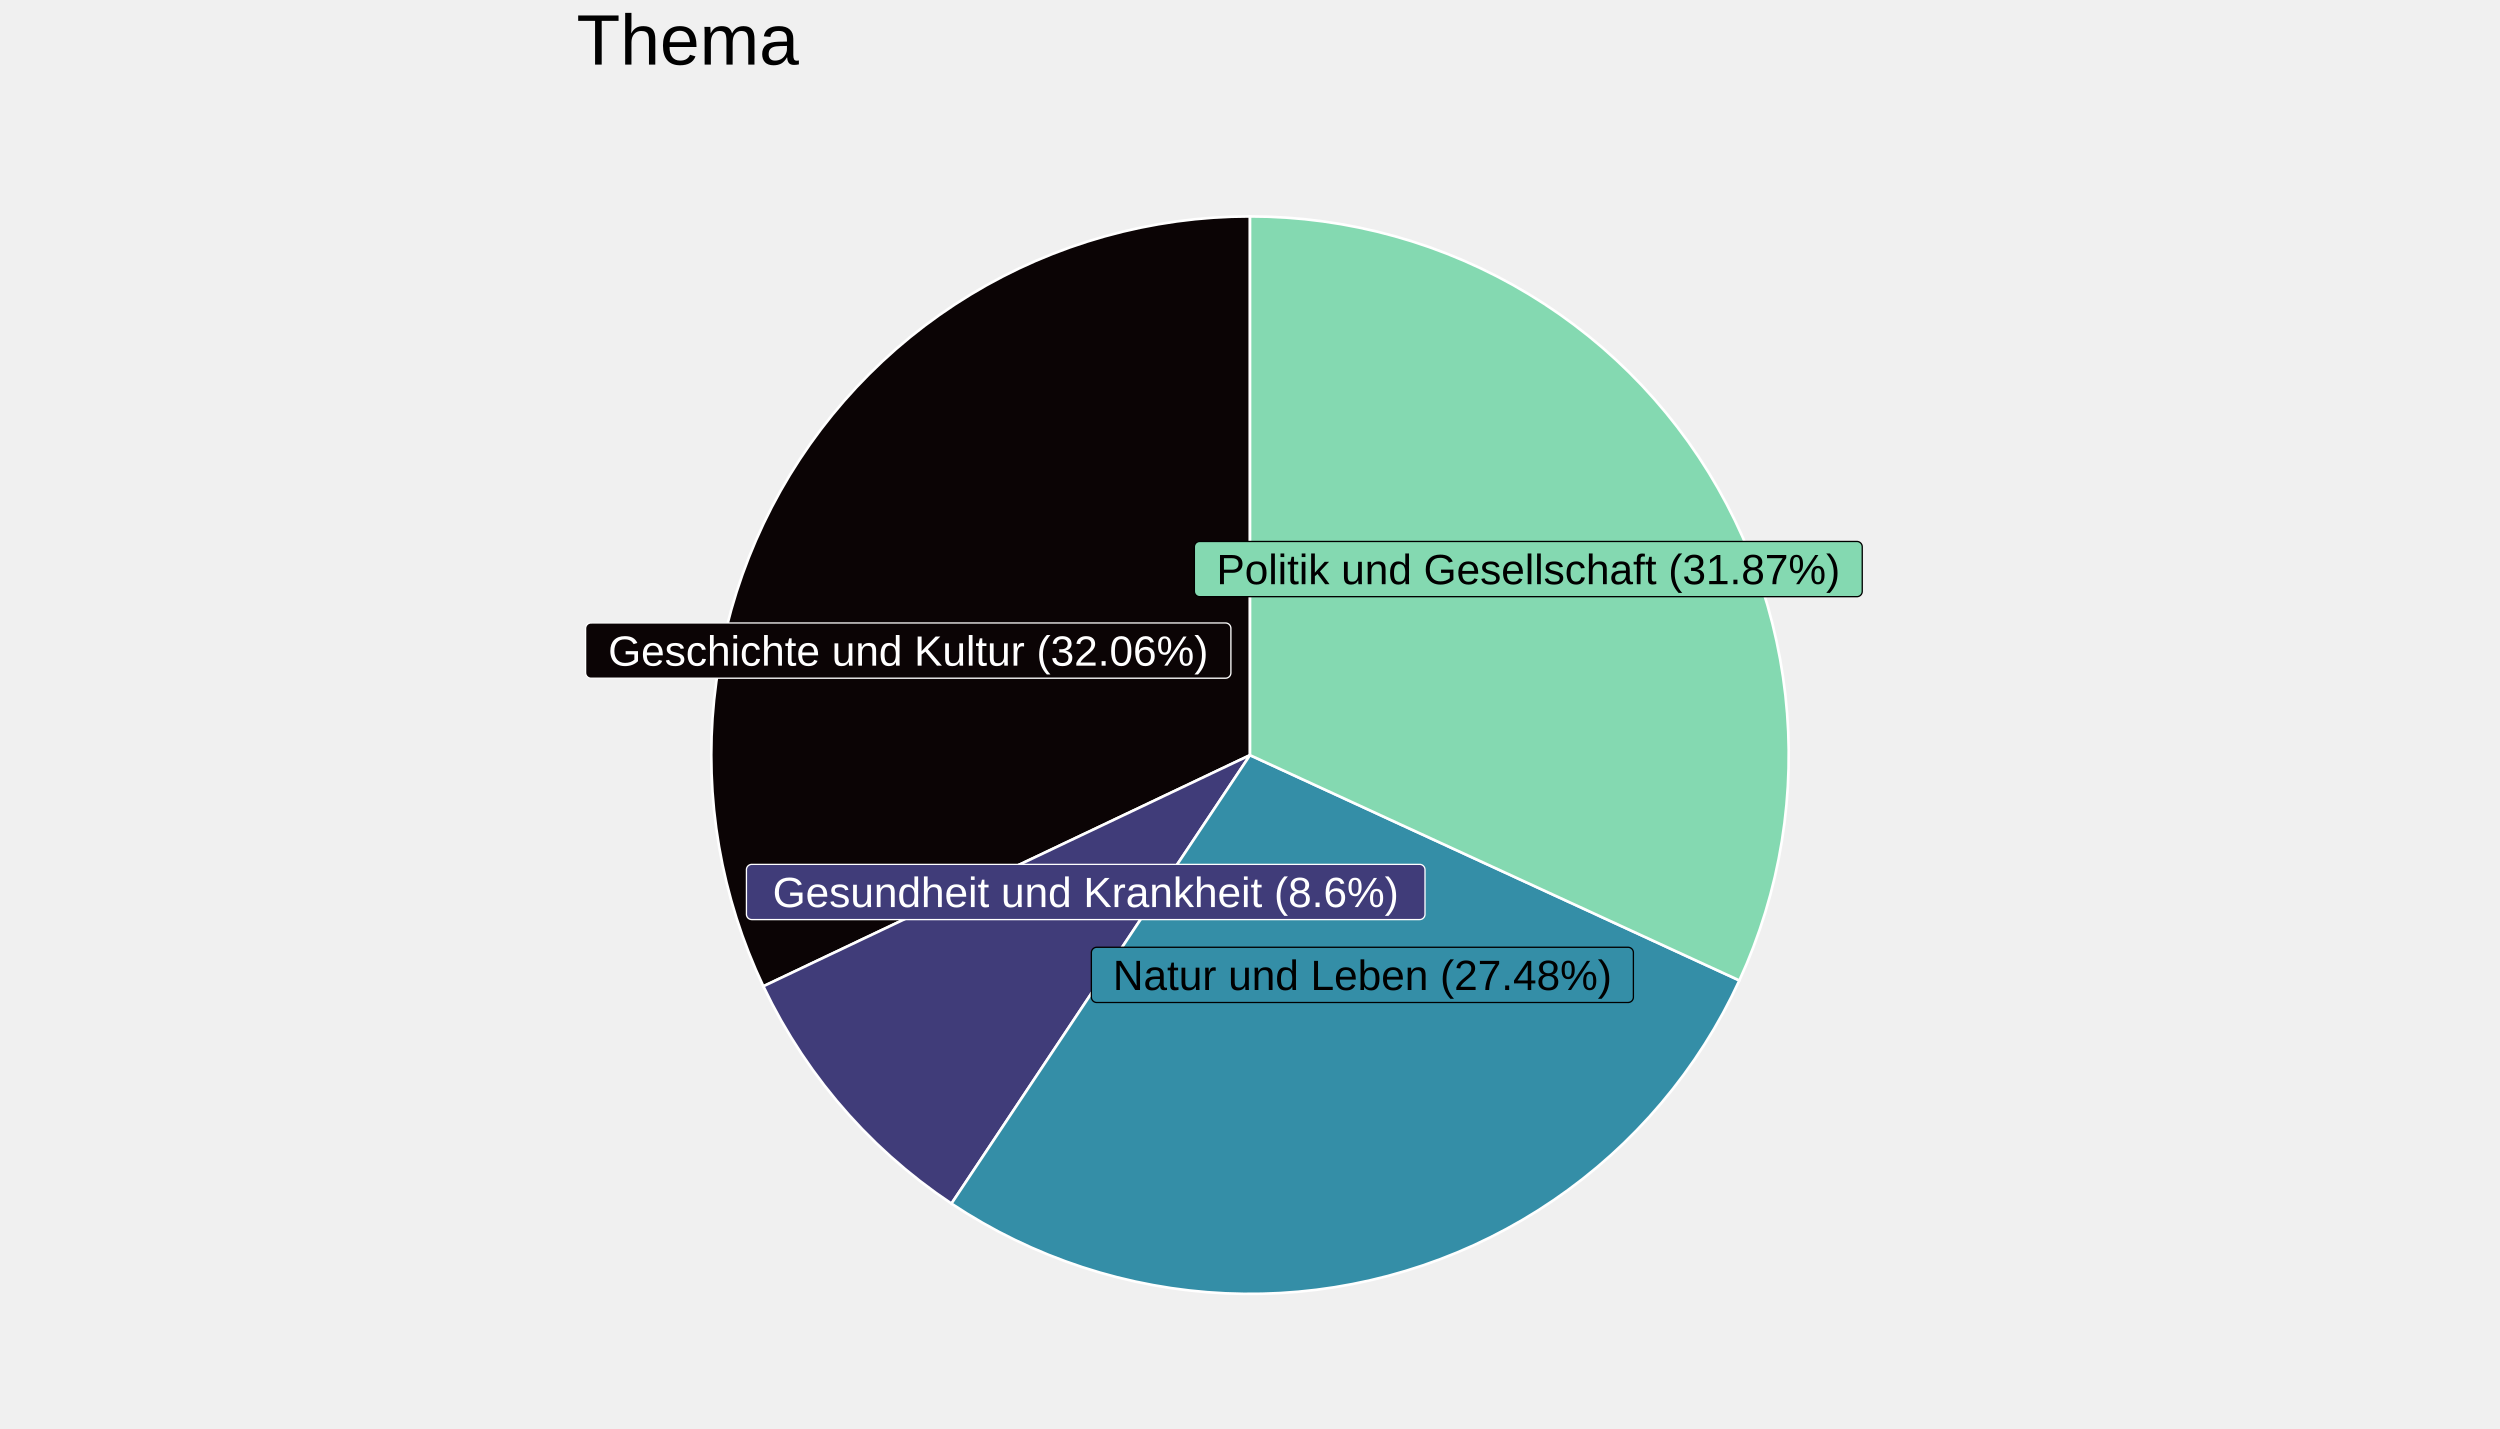
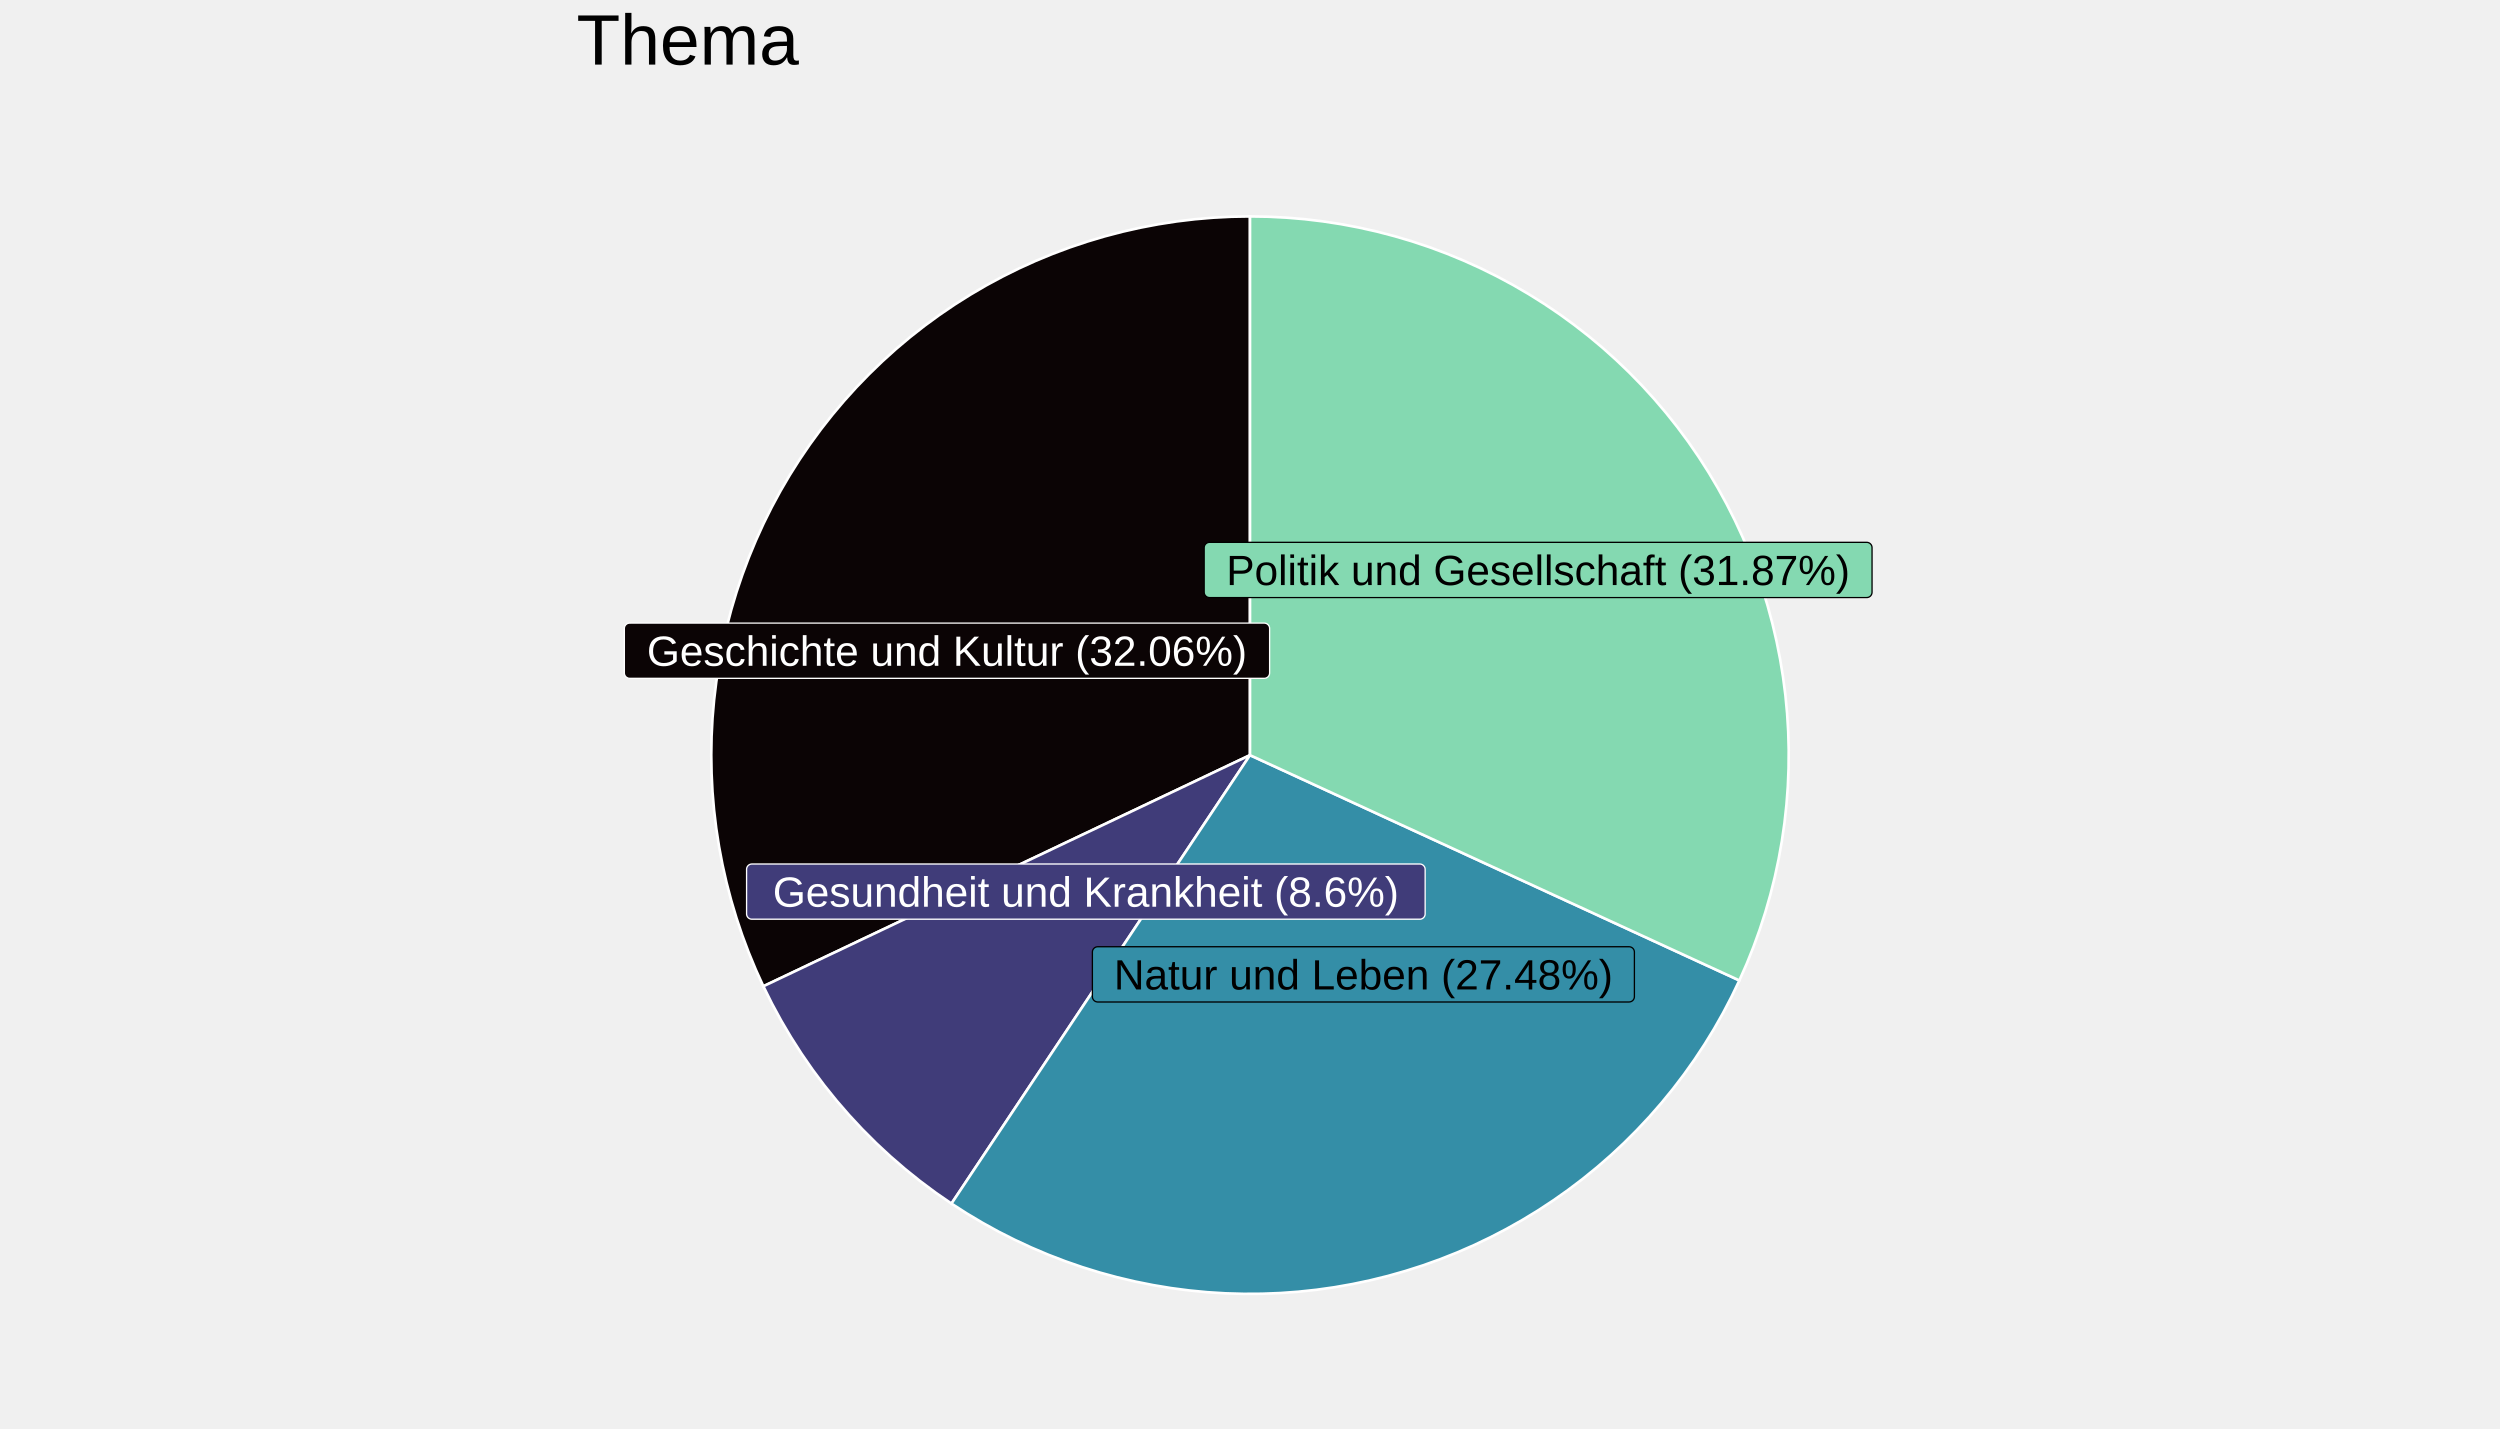
<svg xmlns="http://www.w3.org/2000/svg" class="svglite" width="1008.00pt" height="576.00pt" viewBox="0 0 1008.00 576.00">
  <defs>
    <style type="text/css">
    .svglite line, .svglite polyline, .svglite polygon, .svglite path, .svglite rect, .svglite circle {
      fill: none;
      stroke: #000000;
      stroke-linecap: round;
      stroke-linejoin: round;
      stroke-miterlimit: 10.00;
    }
    .svglite text {
      white-space: pre;
    }
  </style>
  </defs>
  <rect width="100%" height="100%" style="stroke: none; fill: none;" />
  <defs>
    <clipPath id="cpMC4wMHwxMDA4LjAwfDAuMDB8NTc2LjAw">
      <rect x="0.00" y="0.00" width="1008.00" height="576.00" />
    </clipPath>
  </defs>
  <g clip-path="url(#cpMC4wMHwxMDA4LjAwfDAuMDB8NTc2LjAw)">
</g>
  <defs>
    <clipPath id="cpMjMyLjQ4fDc3NS41MnwzMi45NXw1NzYuMDA=">
      <rect x="232.48" y="32.95" width="543.05" height="543.05" />
    </clipPath>
  </defs>
  <g clip-path="url(#cpMjMyLjQ4fDc3NS41MnwzMi45NXw1NzYuMDA=)">
    <polygon points="504.00,304.48 504.00,296.99 504.00,289.50 504.00,282.01 504.00,274.52 504.00,267.03 504.00,259.54 504.00,252.05 504.00,244.56 504.00,237.06 504.00,229.57 504.00,222.08 504.00,214.59 504.00,207.10 504.00,199.61 504.00,192.12 504.00,184.63 504.00,177.14 504.00,169.65 504.00,162.16 504.00,154.67 504.00,147.18 504.00,139.69 504.00,132.20 504.00,124.71 504.00,117.22 504.00,109.73 504.00,102.24 504.00,94.75 504.00,87.26 496.59,87.39 489.18,87.77 481.79,88.40 474.43,89.28 467.10,90.42 459.82,91.80 452.58,93.43 445.41,95.31 438.31,97.43 431.28,99.79 424.33,102.40 417.48,105.23 410.73,108.30 404.09,111.60 397.56,115.12 391.16,118.87 384.89,122.83 378.76,127.00 372.78,131.37 366.95,135.95 361.27,140.73 355.77,145.70 350.44,150.85 345.28,156.18 340.31,161.68 335.53,167.35 330.95,173.18 326.57,179.17 322.40,185.30 318.44,191.56 314.69,197.96 311.16,204.49 307.86,211.13 304.79,217.88 301.95,224.73 299.35,231.67 296.98,238.70 294.86,245.80 292.98,252.97 291.34,260.21 289.95,267.49 288.82,274.82 287.93,282.18 287.29,289.57 286.91,296.97 286.78,304.39 286.91,311.80 287.28,319.21 287.91,326.60 288.79,333.96 289.92,341.29 291.30,348.57 292.93,355.81 294.81,362.98 296.93,370.09 299.29,377.12 301.89,384.06 304.72,390.91 307.79,397.66 314.55,394.45 321.32,391.24 328.08,388.02 334.85,384.81 341.62,381.60 348.38,378.38 355.15,375.17 361.91,371.96 368.68,368.74 375.45,365.53 382.21,362.32 388.98,359.10 395.74,355.89 402.51,352.68 409.28,349.46 416.04,346.25 422.81,343.04 429.57,339.82 436.34,336.61 443.11,333.40 449.87,330.18 456.64,326.97 463.40,323.76 470.17,320.54 476.94,317.33 483.70,314.12 490.47,310.90 497.23,307.69 504.00,304.48 " style="stroke-width: 1.07; stroke: #FFFFFF; stroke-linecap: butt; stroke-linejoin: miter; fill: #0B0405;" />
    <polygon points="504.00,304.48 497.23,307.69 490.47,310.90 483.70,314.12 476.94,317.33 470.17,320.54 463.40,323.76 456.64,326.97 449.87,330.18 443.11,333.40 436.34,336.61 429.57,339.82 422.81,343.04 416.04,346.25 409.28,349.46 402.51,352.68 395.74,355.89 388.98,359.10 382.21,362.32 375.45,365.53 368.68,368.74 361.91,371.96 355.15,375.17 348.38,378.38 341.62,381.60 334.85,384.81 328.08,388.02 321.32,391.24 314.55,394.45 307.79,397.66 311.27,404.67 315.00,411.54 318.98,418.27 323.19,424.86 327.64,431.29 332.32,437.56 337.22,443.65 342.34,449.56 347.67,455.29 353.20,460.82 358.92,466.14 364.84,471.26 370.93,476.16 377.20,480.84 383.63,485.29 387.78,479.06 391.93,472.82 396.08,466.59 400.23,460.35 404.38,454.12 408.53,447.88 412.68,441.65 416.83,435.41 420.98,429.18 425.13,422.94 429.29,416.71 433.44,410.47 437.59,404.24 441.74,398.00 445.89,391.77 450.04,385.53 454.19,379.30 458.34,373.06 462.49,366.83 466.64,360.59 470.79,354.36 474.94,348.12 479.10,341.89 483.25,335.65 487.40,329.42 491.55,323.18 495.70,316.95 499.85,310.71 504.00,304.48 " style="stroke-width: 1.07; stroke: #FFFFFF; stroke-linecap: butt; stroke-linejoin: miter; fill: #403C79;" />
    <polygon points="504.00,304.48 499.85,310.71 495.70,316.95 491.55,323.18 487.40,329.42 483.25,335.65 479.10,341.89 474.94,348.12 470.79,354.36 466.64,360.59 462.49,366.83 458.34,373.06 454.19,379.30 450.04,385.53 445.89,391.77 441.74,398.00 437.59,404.24 433.44,410.47 429.29,416.71 425.13,422.94 420.98,429.18 416.83,435.41 412.68,441.65 408.53,447.88 404.38,454.12 400.23,460.35 396.08,466.59 391.93,472.82 387.78,479.06 383.63,485.29 389.82,489.26 396.14,493.02 402.58,496.57 409.14,499.89 415.81,502.99 422.58,505.86 429.44,508.50 436.39,510.91 443.42,513.08 450.51,515.01 457.67,516.70 464.88,518.14 472.14,519.35 479.43,520.30 486.75,521.01 494.09,521.47 501.44,521.68 508.79,521.64 516.14,521.36 523.48,520.82 530.79,520.04 538.07,519.01 545.31,517.73 552.51,516.21 559.65,514.45 566.72,512.44 573.73,510.20 580.65,507.72 587.49,505.01 594.23,502.07 600.86,498.90 607.39,495.51 613.80,491.90 620.08,488.08 626.23,484.04 632.24,479.80 638.10,475.36 643.80,470.73 649.35,465.90 654.73,460.89 659.94,455.69 664.97,450.33 669.81,444.80 674.47,439.10 678.93,433.25 683.19,427.26 687.24,421.12 691.09,414.85 694.71,408.46 698.12,401.94 701.31,395.31 694.51,392.18 687.70,389.05 680.90,385.92 674.10,382.79 667.29,379.65 660.49,376.52 653.69,373.39 646.88,370.26 640.08,367.12 633.27,363.99 626.47,360.86 619.67,357.73 612.86,354.59 606.06,351.46 599.25,348.33 592.45,345.20 585.65,342.07 578.84,338.93 572.04,335.80 565.23,332.67 558.43,329.54 551.63,326.40 544.82,323.27 538.02,320.14 531.22,317.01 524.41,313.87 517.61,310.74 510.80,307.61 504.00,304.48 " style="stroke-width: 1.07; stroke: #FFFFFF; stroke-linecap: butt; stroke-linejoin: miter; fill: #348EA7;" />
    <polygon points="504.00,304.48 510.80,307.61 517.61,310.74 524.41,313.87 531.22,317.01 538.02,320.14 544.82,323.27 551.63,326.40 558.43,329.54 565.23,332.67 572.04,335.80 578.84,338.93 585.65,342.07 592.45,345.20 599.25,348.33 606.06,351.46 612.86,354.59 619.67,357.73 626.47,360.86 633.27,363.99 640.08,367.12 646.88,370.26 653.69,373.39 660.49,376.52 667.29,379.65 674.10,382.79 680.90,385.92 687.70,389.05 694.51,392.18 701.31,395.31 704.28,388.57 707.02,381.72 709.52,374.79 711.79,367.78 713.82,360.69 715.61,353.54 717.15,346.33 718.45,339.07 719.50,331.78 720.30,324.45 720.85,317.10 721.15,309.74 721.21,302.36 721.01,295.00 720.56,287.64 719.87,280.30 718.92,272.99 717.73,265.72 716.29,258.49 714.61,251.31 712.69,244.19 710.52,237.15 708.12,230.18 705.48,223.30 702.61,216.51 699.51,209.82 696.18,203.24 692.64,196.78 688.88,190.44 684.90,184.23 680.72,178.16 676.33,172.24 671.74,166.47 666.96,160.86 662.00,155.41 656.85,150.14 651.52,145.04 646.03,140.12 640.37,135.40 634.55,130.87 628.59,126.54 622.48,122.42 616.23,118.50 609.86,114.80 603.36,111.32 596.75,108.06 590.03,105.02 583.22,102.22 576.31,99.65 569.32,97.31 562.25,95.22 555.12,93.36 547.92,91.75 540.68,90.38 533.40,89.26 526.08,88.38 518.73,87.76 511.37,87.38 504.00,87.26 504.00,94.75 504.00,102.24 504.00,109.73 504.00,117.22 504.00,124.71 504.00,132.20 504.00,139.69 504.00,147.18 504.00,154.67 504.00,162.16 504.00,169.65 504.00,177.14 504.00,184.63 504.00,192.12 504.00,199.61 504.00,207.10 504.00,214.59 504.00,222.08 504.00,229.57 504.00,237.06 504.00,244.56 504.00,252.05 504.00,259.54 504.00,267.03 504.00,274.52 504.00,282.01 504.00,289.50 504.00,296.99 504.00,304.48 " style="stroke-width: 1.07; stroke: #FFFFFF; stroke-linecap: butt; stroke-linejoin: miter; fill: #84D9B1;" />
-     <polygon points="238.28,273.45 494.14,273.45 494.05,273.45 494.40,273.43 494.74,273.37 495.06,273.24 495.36,273.07 495.63,272.85 495.86,272.59 496.05,272.29 496.18,271.97 496.27,271.64 496.30,271.29 496.30,271.29 496.30,253.34 496.30,253.34 496.27,252.99 496.18,252.66 496.05,252.34 495.86,252.04 495.63,251.78 495.36,251.56 495.06,251.39 494.74,251.27 494.40,251.20 494.14,251.18 238.28,251.18 238.54,251.20 238.20,251.18 237.85,251.22 237.52,251.32 237.20,251.47 236.92,251.67 236.67,251.91 236.46,252.19 236.30,252.49 236.19,252.82 236.13,253.17 236.12,253.34 236.12,271.29 236.13,271.12 236.13,271.46 236.19,271.81 236.30,272.14 236.46,272.44 236.67,272.72 236.92,272.96 237.20,273.16 237.52,273.31 237.85,273.41 238.20,273.45 " style="stroke-width: 0.53; stroke: #FFFFFF; fill: #0B0405;" />
-     <text x="366.21" y="268.41" text-anchor="middle" style="font-size: 17.07px;fill: #FFFFFF; font-family: &quot;Arimo&quot;;" textLength="250.09px" lengthAdjust="spacingAndGlyphs">Geschichte und Kultur (32.06%)</text>
-     <polygon points="303.12,370.78 572.40,370.78 572.31,370.77 572.66,370.76 573.00,370.69 573.32,370.57 573.62,370.39 573.89,370.17 574.12,369.91 574.31,369.62 574.45,369.30 574.53,368.96 574.56,368.62 574.56,368.62 574.56,350.67 574.56,350.67 574.53,350.32 574.45,349.98 574.31,349.66 574.12,349.37 573.89,349.11 573.62,348.89 573.32,348.71 573.00,348.59 572.66,348.52 572.40,348.51 303.12,348.51 303.38,348.52 303.03,348.51 302.68,348.55 302.35,348.65 302.04,348.80 301.75,348.99 301.50,349.23 301.29,349.51 301.13,349.82 301.02,350.15 300.96,350.49 300.96,350.67 300.96,368.62 300.96,368.44 300.96,368.79 301.02,369.13 301.13,369.46 301.29,369.77 301.50,370.05 301.75,370.29 302.04,370.49 302.35,370.64 302.68,370.73 303.03,370.77 " style="stroke-width: 0.53; stroke: #FFFFFF; fill: #403C79;" />
-     <text x="437.76" y="365.74" text-anchor="middle" style="font-size: 17.07px;fill: #FFFFFF; font-family: &quot;Arimo&quot;;" textLength="263.52px" lengthAdjust="spacingAndGlyphs">Gesundheit und Krankheit (8.6%)</text>
-     <polygon points="442.20,404.21 656.42,404.21 656.34,404.21 656.68,404.19 657.02,404.12 657.35,404.00 657.65,403.83 657.92,403.61 658.15,403.35 658.34,403.05 658.47,402.73 658.56,402.39 658.58,402.05 658.58,402.05 658.58,384.10 658.58,384.10 658.56,383.75 658.47,383.41 658.34,383.09 658.15,382.80 657.92,382.54 657.65,382.32 657.35,382.15 657.02,382.02 656.68,381.95 656.42,381.94 442.20,381.94 442.46,381.95 442.11,381.94 441.77,381.98 441.44,382.08 441.12,382.23 440.84,382.42 440.59,382.67 440.38,382.94 440.21,383.25 440.10,383.58 440.05,383.92 440.04,384.10 440.04,402.05 440.05,401.87 440.05,402.22 440.10,402.56 440.21,402.89 440.38,403.20 440.59,403.48 440.84,403.72 441.12,403.92 441.44,404.07 441.77,404.16 442.11,404.21 " style="stroke-width: 0.53; fill: #348EA7;" />
-     <text x="549.31" y="399.17" text-anchor="middle" style="font-size: 17.07px; font-family: &quot;Arimo&quot;;" textLength="208.46px" lengthAdjust="spacingAndGlyphs">Natur und Leben (27.48%)</text>
-     <polygon points="483.73,240.58 748.70,240.58 748.61,240.58 748.96,240.57 749.30,240.50 749.62,240.38 749.93,240.20 750.20,239.98 750.43,239.72 750.61,239.43 750.75,239.11 750.83,238.77 750.86,238.42 750.86,238.42 750.86,220.47 750.86,220.47 750.83,220.13 750.75,219.79 750.61,219.47 750.43,219.18 750.20,218.92 749.93,218.70 749.62,218.52 749.30,218.40 748.96,218.33 748.70,218.31 483.73,218.31 483.99,218.33 483.64,218.32 483.30,218.36 482.97,218.45 482.65,218.60 482.37,218.80 482.11,219.04 481.91,219.32 481.74,219.63 481.63,219.96 481.58,220.30 481.57,220.47 481.57,238.42 481.58,238.25 481.58,238.60 481.63,238.94 481.74,239.27 481.91,239.58 482.11,239.86 482.37,240.10 482.65,240.29 482.97,240.44 483.30,240.54 483.64,240.58 " style="stroke-width: 0.53; fill: #84D9B1;" />
-     <text x="616.22" y="235.54" text-anchor="middle" style="font-size: 17.07px; font-family: &quot;Arimo&quot;;" textLength="259.21px" lengthAdjust="spacingAndGlyphs">Politik und Gesellschaft (31.87%)</text>
+     <polygon points="253.90,273.50 509.75,273.50 509.66,273.50 510.01,273.49 510.35,273.42 510.67,273.29 510.98,273.12 511.24,272.90 511.48,272.64 511.66,272.35 511.80,272.03 511.88,271.69 511.91,271.34 511.91,271.34 511.91,253.39 511.91,253.39 511.88,253.05 511.80,252.71 511.66,252.39 511.48,252.10 511.24,251.84 510.98,251.62 510.67,251.44 510.35,251.32 510.01,251.25 509.75,251.23 253.90,251.23 254.16,251.25 253.81,251.23 253.46,251.28 253.13,251.37 252.82,251.52 252.53,251.72 252.28,251.96 252.07,252.24 251.91,252.55 251.80,252.88 251.74,253.22 251.74,253.39 251.74,271.34 251.74,271.17 251.74,271.52 251.80,271.86 251.91,272.19 252.07,272.50 252.28,272.78 252.53,273.02 252.82,273.21 253.13,273.36 253.46,273.46 253.81,273.50 " style="stroke-width: 0.53; stroke: #FFFFFF; fill: #0B0405;" />
+     <text x="381.82" y="268.46" text-anchor="middle" style="font-size: 17.07px;fill: #FFFFFF; font-family: &quot;Arimo&quot;;" textLength="250.09px" lengthAdjust="spacingAndGlyphs">Geschichte und Kultur (32.06%)</text>
+     <polygon points="303.18,370.63 572.46,370.63 572.37,370.63 572.72,370.62 573.06,370.55 573.38,370.42 573.68,370.25 573.95,370.03 574.18,369.77 574.37,369.48 574.51,369.16 574.59,368.82 574.62,368.47 574.62,368.47 574.62,350.52 574.62,350.52 574.59,350.18 574.51,349.84 574.37,349.52 574.18,349.23 573.95,348.97 573.68,348.75 573.38,348.57 573.06,348.45 572.72,348.38 572.46,348.36 303.18,348.36 303.44,348.38 303.09,348.37 302.74,348.41 302.41,348.50 302.10,348.65 301.81,348.85 301.56,349.09 301.35,349.37 301.19,349.68 301.08,350.01 301.02,350.35 301.02,350.52 301.02,368.47 301.02,368.30 301.02,368.65 301.08,368.99 301.19,369.32 301.35,369.63 301.56,369.91 301.81,370.15 302.10,370.34 302.41,370.49 302.74,370.59 303.09,370.63 " style="stroke-width: 0.53; stroke: #FFFFFF; fill: #403C79;" />
+     <text x="437.82" y="365.59" text-anchor="middle" style="font-size: 17.07px;fill: #FFFFFF; font-family: &quot;Arimo&quot;;" textLength="263.52px" lengthAdjust="spacingAndGlyphs">Gesundheit und Krankheit (8.6%)</text>
+     <polygon points="442.61,404.00 656.83,404.00 656.74,404.00 657.09,403.98 657.43,403.91 657.76,403.79 658.06,403.61 658.33,403.40 658.56,403.13 658.74,402.84 658.88,402.52 658.96,402.18 658.99,401.84 658.99,401.84 658.99,383.89 658.99,383.89 658.96,383.54 658.88,383.20 658.74,382.88 658.56,382.59 658.33,382.33 658.06,382.11 657.76,381.94 657.43,381.81 657.09,381.74 656.83,381.73 442.61,381.73 442.87,381.74 442.52,381.73 442.18,381.77 441.84,381.87 441.53,382.02 441.24,382.21 440.99,382.46 440.78,382.73 440.62,383.04 440.51,383.37 440.46,383.71 440.45,383.89 440.45,401.84 440.46,401.66 440.46,402.01 440.51,402.35 440.62,402.68 440.78,402.99 440.99,403.27 441.24,403.51 441.53,403.71 441.84,403.86 442.18,403.95 442.52,404.00 " style="stroke-width: 0.53; fill: #348EA7;" />
+     <text x="549.72" y="398.96" text-anchor="middle" style="font-size: 17.07px; font-family: &quot;Arimo&quot;;" textLength="208.46px" lengthAdjust="spacingAndGlyphs">Natur und Leben (27.48%)</text>
+     <polygon points="487.68,240.94 752.65,240.94 752.56,240.94 752.91,240.92 753.25,240.85 753.58,240.73 753.88,240.56 754.15,240.34 754.38,240.08 754.56,239.78 754.70,239.46 754.78,239.12 754.81,238.78 754.81,238.78 754.81,220.83 754.81,220.83 754.78,220.48 754.70,220.14 754.56,219.82 754.38,219.53 754.15,219.27 753.88,219.05 753.58,218.88 753.25,218.75 752.91,218.68 752.65,218.67 487.68,218.67 487.94,218.68 487.60,218.67 487.25,218.71 486.92,218.81 486.60,218.96 486.32,219.16 486.07,219.40 485.86,219.67 485.70,219.98 485.59,220.31 485.53,220.65 485.52,220.83 485.52,238.78 485.53,238.60 485.53,238.95 485.59,239.30 485.70,239.62 485.86,239.93 486.07,240.21 486.32,240.45 486.60,240.65 486.92,240.80 487.25,240.89 487.60,240.94 " style="stroke-width: 0.53; fill: #84D9B1;" />
+     <text x="620.17" y="235.90" text-anchor="middle" style="font-size: 17.07px; font-family: &quot;Arimo&quot;;" textLength="259.21px" lengthAdjust="spacingAndGlyphs">Politik und Gesellschaft (31.87%)</text>
  </g>
  <g clip-path="url(#cpMC4wMHwxMDA4LjAwfDAuMDB8NTc2LjAw)">
    <text x="232.48" y="26.04" style="font-size: 28.80px; font-family: &quot;Arimo&quot;;" textLength="93.14px" lengthAdjust="spacingAndGlyphs">Thema</text>
  </g>
</svg>
